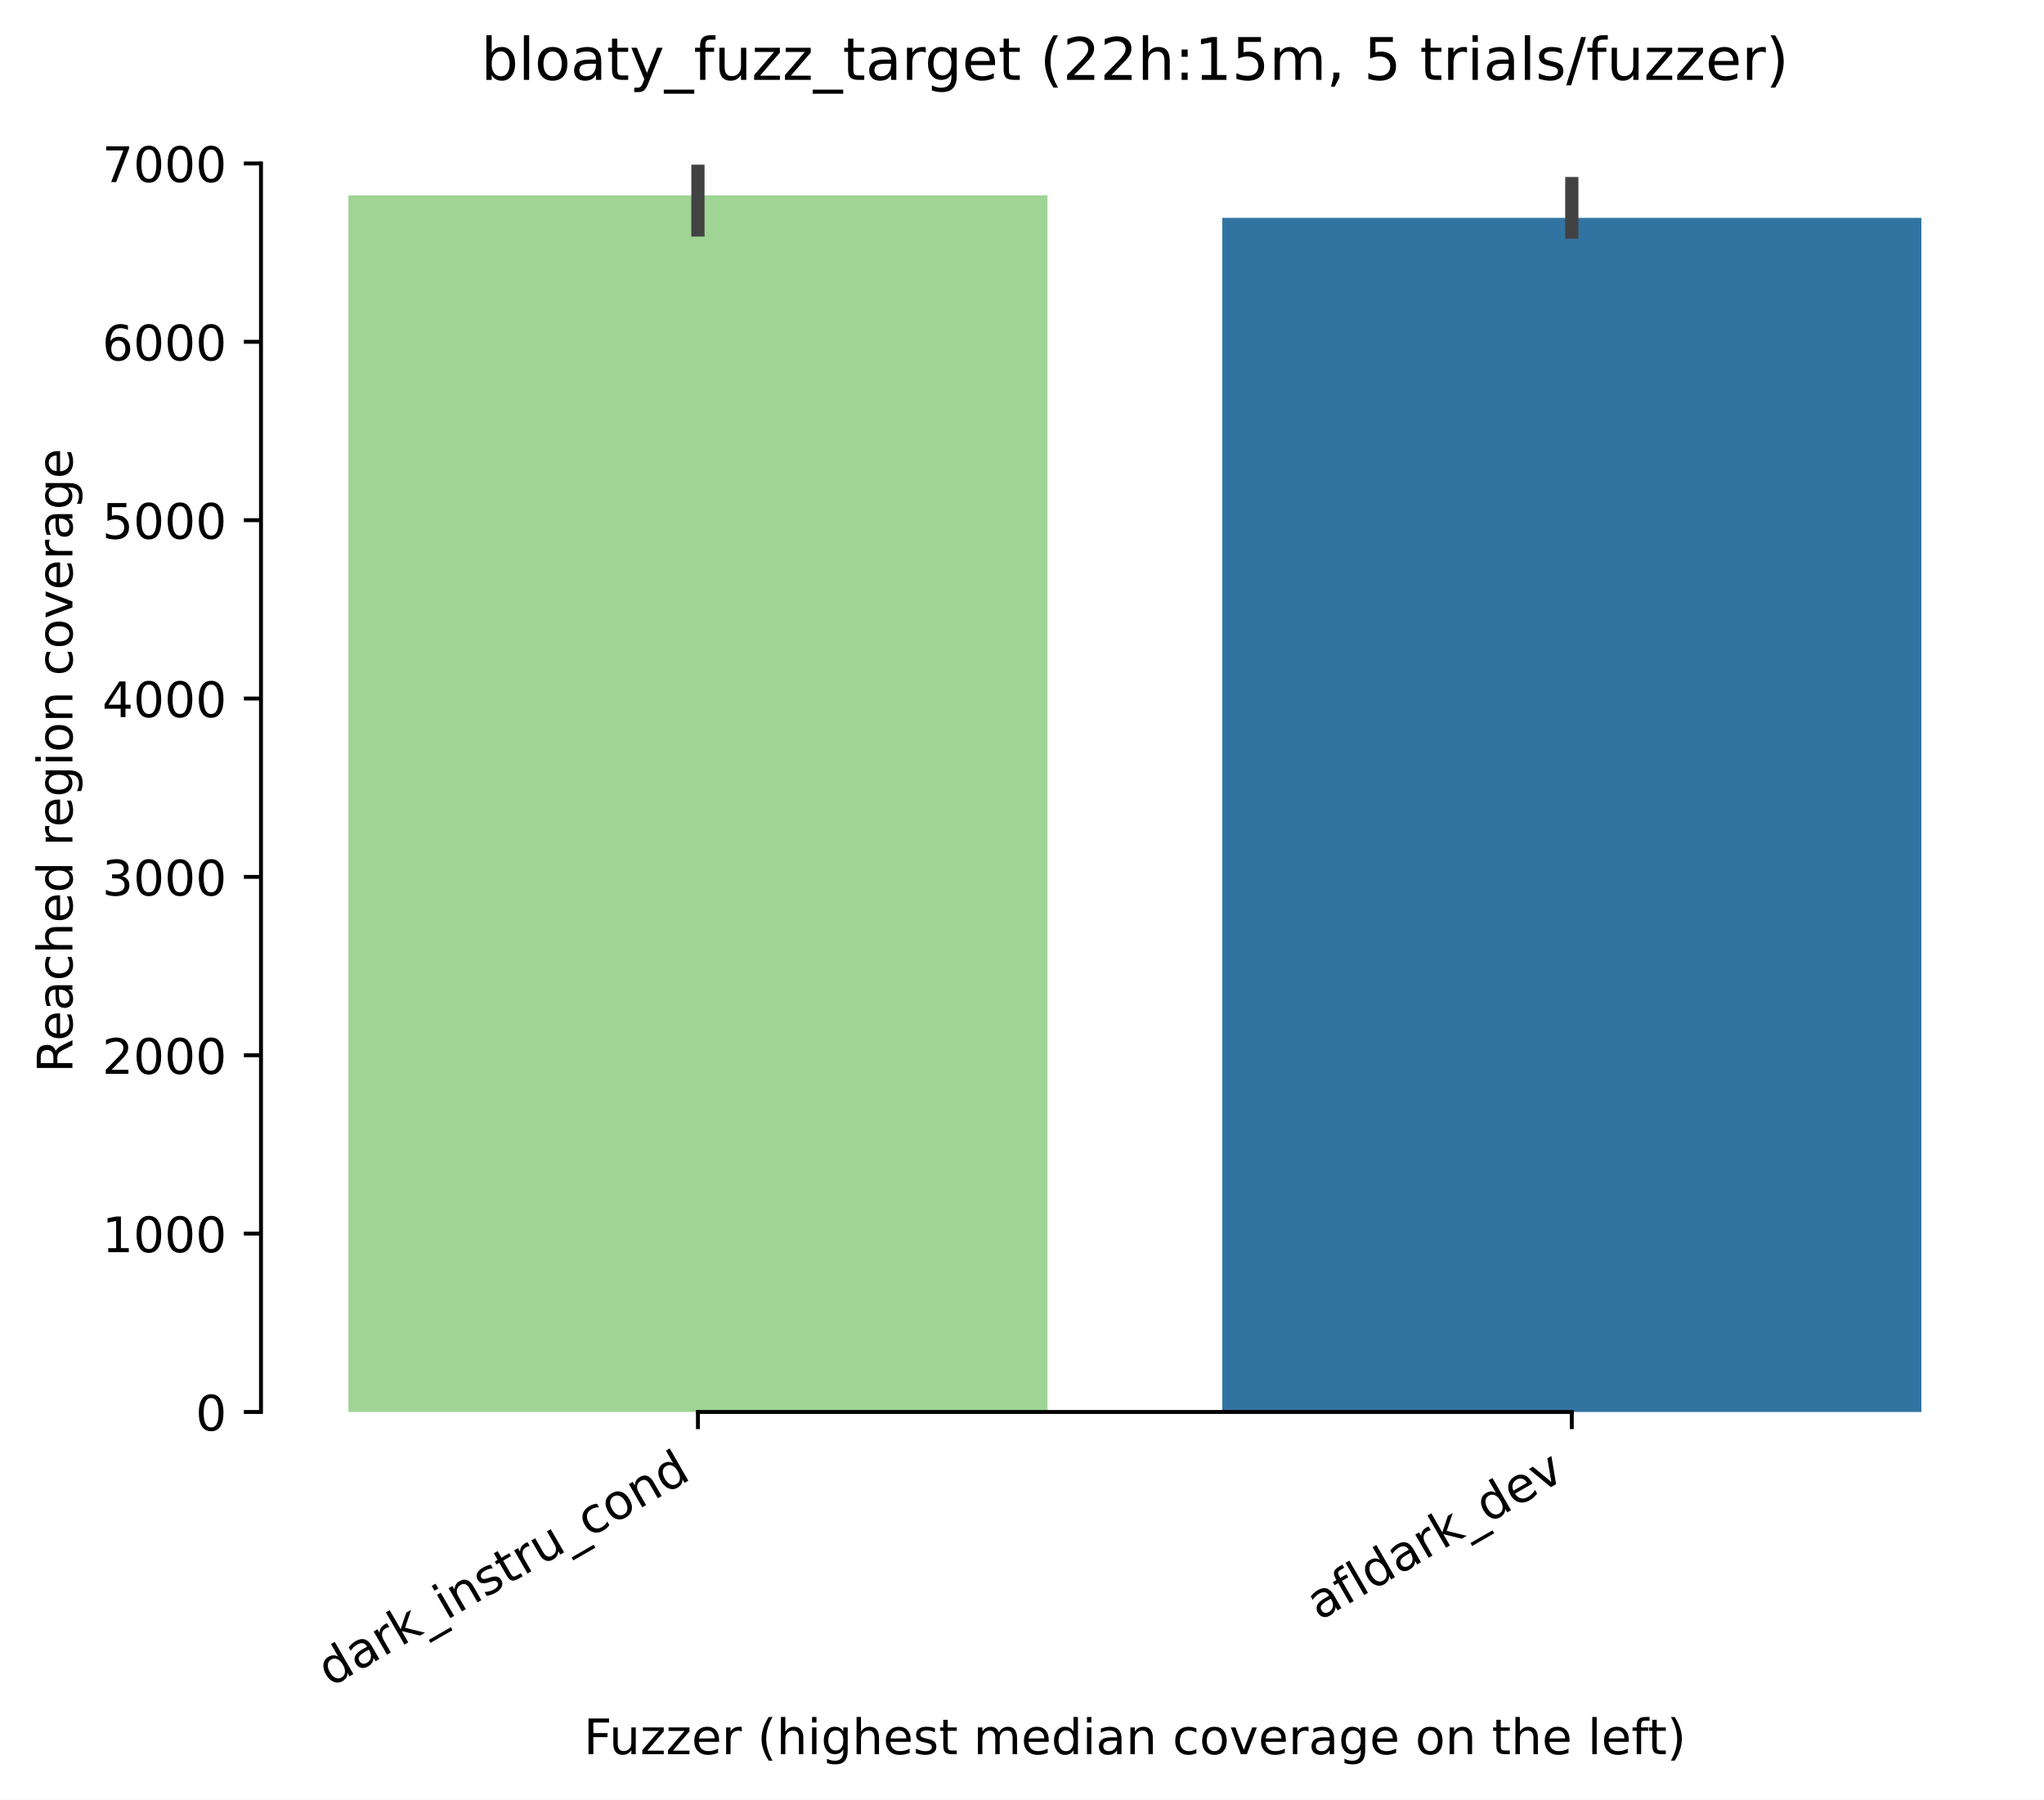
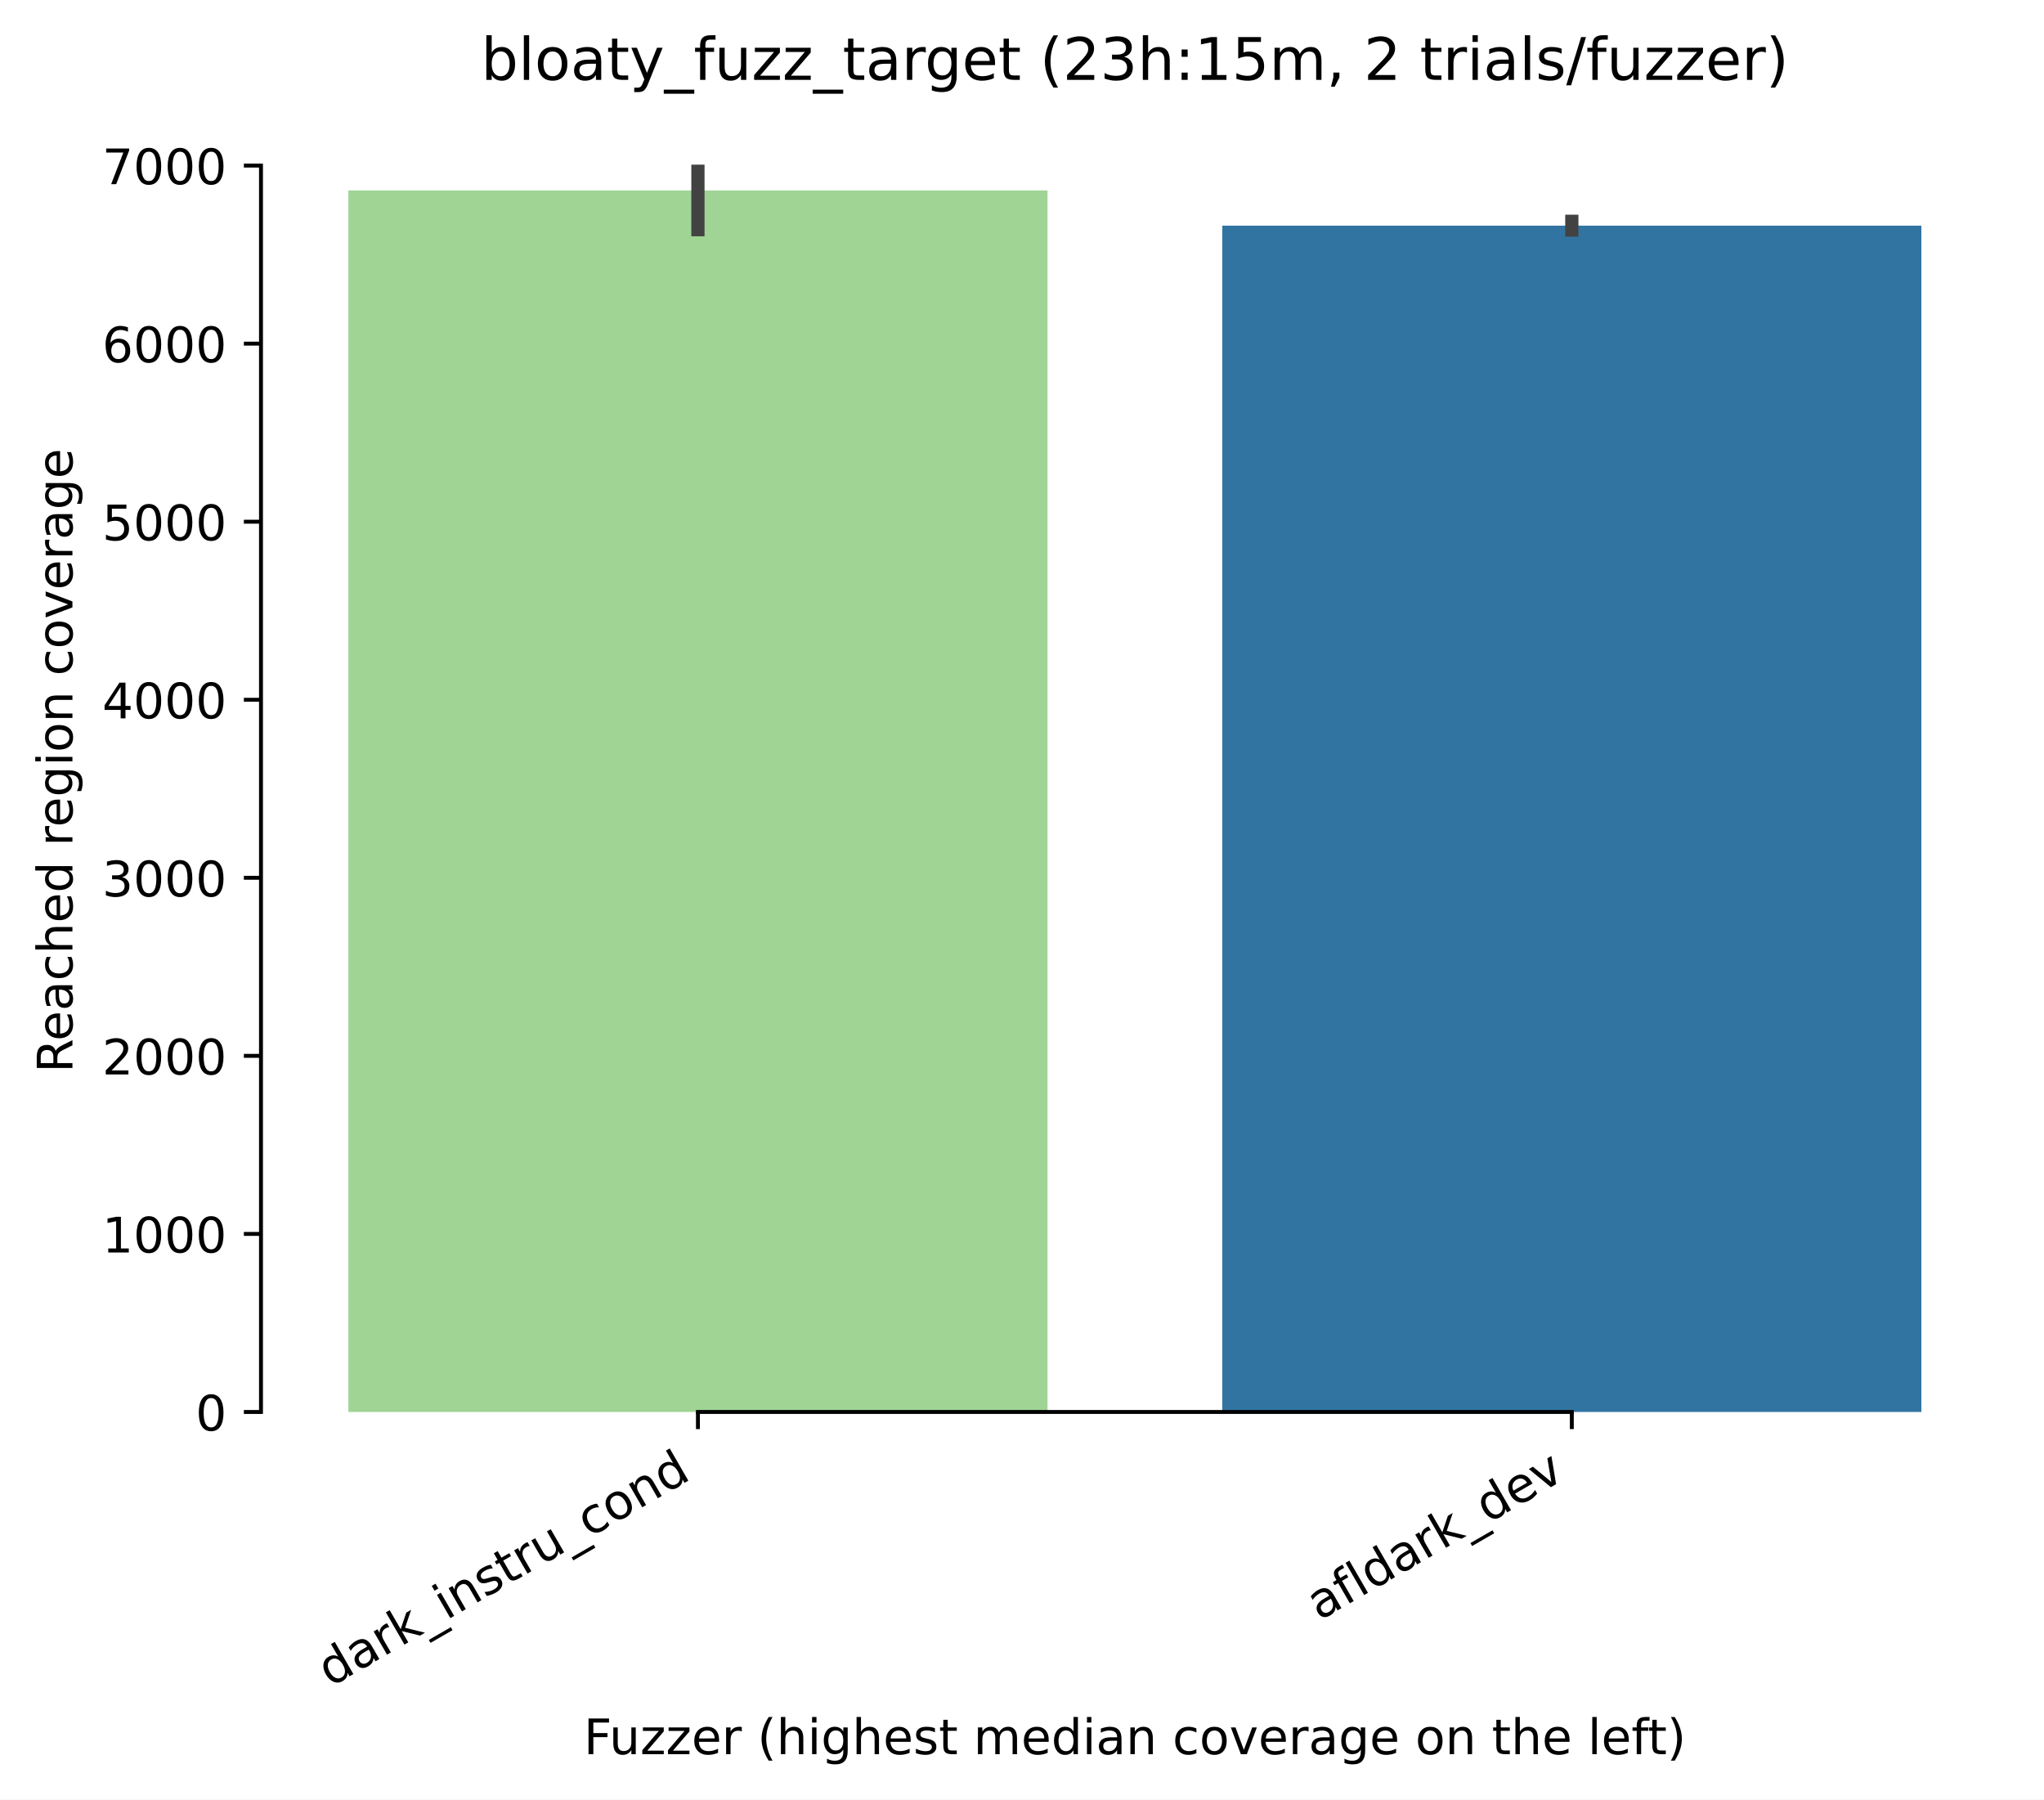
<svg xmlns="http://www.w3.org/2000/svg" xmlns:xlink="http://www.w3.org/1999/xlink" height="367.618pt" version="1.1" viewBox="0 0 417.648 367.618" width="417.648pt">
  <defs>
    <style type="text/css">*{stroke-linecap:butt;stroke-linejoin:round;}</style>
  </defs>
  <g id="figure_1">
    <g id="patch_1">
      <path d="M 0 367.618  L 417.648 367.618  L 417.648 0  L 0 0  z " style="fill:#ffffff;" />
    </g>
    <g id="axes_1">
      <g id="patch_2">
        <path d="M 53.328 288.43  L 410.448 288.43  L 410.448 22.318  L 53.328 22.318  z " style="fill:#ffffff;" />
      </g>
      <g id="patch_3">
-         <path clip-path="url(#p1717c25a4f)" d="M 71.184 288.43  L 214.032 288.43  L 214.032 39.909  L 71.184 39.909  z " style="fill:#9fd495;" />
+         <path clip-path="url(#pddb8ed776d)" d="M 71.184 288.43  L 214.032 288.43  L 214.032 38.9  L 71.184 38.9  z " style="fill:#9fd495;" />
      </g>
      <g id="patch_4">
-         <path clip-path="url(#p1717c25a4f)" d="M 249.744 288.43  L 392.592 288.43  L 392.592 44.5  L 249.744 44.5  z " style="fill:#3274a1;" />
+         <path clip-path="url(#pddb8ed776d)" d="M 249.744 288.43  L 392.592 288.43  L 392.592 46.102  L 249.744 46.102  z " style="fill:#3274a1;" />
      </g>
      <g id="matplotlib.axis_1">
        <g id="xtick_1">
          <g id="line2d_1">
            <defs>
-               <path d="M 0 0  L 0 3.5  " id="meb62d3236a" style="stroke:#000000;stroke-width:0.8;" />
+               <path d="M 0 0  L 0 3.5  " id="mff7bb08f74" style="stroke:#000000;stroke-width:0.8;" />
            </defs>
            <g>
-               <use style="stroke:#000000;stroke-width:0.8;" x="142.608" xlink:href="#meb62d3236a" y="288.43" />
+               <use style="stroke:#000000;stroke-width:0.8;" x="142.608" xlink:href="#mff7bb08f74" y="288.43" />
            </g>
          </g>
          <g id="text_1">
            <g transform="translate(67.4923 344.6981)rotate(-30)scale(0.1 -0.1)">
              <defs>
                <path d="M 45.406 46.391  L 45.406 75.984  L 54.391 75.984  L 54.391 0  L 45.406 0  L 45.406 8.203  Q 42.578 3.328 38.25 0.953  Q 33.938 -1.422 27.875 -1.422  Q 17.969 -1.422 11.734 6.484  Q 5.516 14.406 5.516 27.297  Q 5.516 40.188 11.734 48.094  Q 17.969 56 27.875 56  Q 33.938 56 38.25 53.625  Q 42.578 51.266 45.406 46.391  z M 14.797 27.297  Q 14.797 17.391 18.875 11.75  Q 22.953 6.109 30.078 6.109  Q 37.203 6.109 41.297 11.75  Q 45.406 17.391 45.406 27.297  Q 45.406 37.203 41.297 42.844  Q 37.203 48.484 30.078 48.484  Q 22.953 48.484 18.875 42.844  Q 14.797 37.203 14.797 27.297  z " id="DejaVuSans-100" />
                <path d="M 34.281 27.484  Q 23.391 27.484 19.188 25  Q 14.984 22.516 14.984 16.5  Q 14.984 11.719 18.141 8.906  Q 21.297 6.109 26.703 6.109  Q 34.188 6.109 38.703 11.406  Q 43.219 16.703 43.219 25.484  L 43.219 27.484  z M 52.203 31.203  L 52.203 0  L 43.219 0  L 43.219 8.297  Q 40.141 3.328 35.547 0.953  Q 30.953 -1.422 24.312 -1.422  Q 15.922 -1.422 10.953 3.297  Q 6 8.016 6 15.922  Q 6 25.141 12.172 29.828  Q 18.359 34.516 30.609 34.516  L 43.219 34.516  L 43.219 35.406  Q 43.219 41.609 39.141 45  Q 35.062 48.391 27.688 48.391  Q 23 48.391 18.547 47.266  Q 14.109 46.141 10.016 43.891  L 10.016 52.203  Q 14.938 54.109 19.578 55.047  Q 24.219 56 28.609 56  Q 40.484 56 46.344 49.844  Q 52.203 43.703 52.203 31.203  z " id="DejaVuSans-97" />
                <path d="M 41.109 46.297  Q 39.594 47.172 37.812 47.578  Q 36.031 48 33.891 48  Q 26.266 48 22.188 43.047  Q 18.109 38.094 18.109 28.812  L 18.109 0  L 9.078 0  L 9.078 54.688  L 18.109 54.688  L 18.109 46.188  Q 20.953 51.172 25.484 53.578  Q 30.031 56 36.531 56  Q 37.453 56 38.578 55.875  Q 39.703 55.766 41.062 55.516  z " id="DejaVuSans-114" />
                <path d="M 9.078 75.984  L 18.109 75.984  L 18.109 31.109  L 44.922 54.688  L 56.391 54.688  L 27.391 29.109  L 57.625 0  L 45.906 0  L 18.109 26.703  L 18.109 0  L 9.078 0  z " id="DejaVuSans-107" />
                <path d="M 50.984 -16.609  L 50.984 -23.578  L -0.984 -23.578  L -0.984 -16.609  z " id="DejaVuSans-95" />
                <path d="M 9.422 54.688  L 18.406 54.688  L 18.406 0  L 9.422 0  z M 9.422 75.984  L 18.406 75.984  L 18.406 64.594  L 9.422 64.594  z " id="DejaVuSans-105" />
                <path d="M 54.891 33.016  L 54.891 0  L 45.906 0  L 45.906 32.719  Q 45.906 40.484 42.875 44.328  Q 39.844 48.188 33.797 48.188  Q 26.516 48.188 22.312 43.547  Q 18.109 38.922 18.109 30.906  L 18.109 0  L 9.078 0  L 9.078 54.688  L 18.109 54.688  L 18.109 46.188  Q 21.344 51.125 25.703 53.562  Q 30.078 56 35.797 56  Q 45.219 56 50.047 50.172  Q 54.891 44.344 54.891 33.016  z " id="DejaVuSans-110" />
                <path d="M 44.281 53.078  L 44.281 44.578  Q 40.484 46.531 36.375 47.5  Q 32.281 48.484 27.875 48.484  Q 21.188 48.484 17.844 46.438  Q 14.5 44.391 14.5 40.281  Q 14.5 37.156 16.891 35.375  Q 19.281 33.594 26.516 31.984  L 29.594 31.297  Q 39.156 29.25 43.188 25.516  Q 47.219 21.781 47.219 15.094  Q 47.219 7.469 41.188 3.016  Q 35.156 -1.422 24.609 -1.422  Q 20.219 -1.422 15.453 -0.562  Q 10.688 0.297 5.422 2  L 5.422 11.281  Q 10.406 8.688 15.234 7.391  Q 20.062 6.109 24.812 6.109  Q 31.156 6.109 34.562 8.281  Q 37.984 10.453 37.984 14.406  Q 37.984 18.062 35.516 20.016  Q 33.062 21.969 24.703 23.781  L 21.578 24.516  Q 13.234 26.266 9.516 29.906  Q 5.812 33.547 5.812 39.891  Q 5.812 47.609 11.281 51.797  Q 16.75 56 26.812 56  Q 31.781 56 36.172 55.266  Q 40.578 54.547 44.281 53.078  z " id="DejaVuSans-115" />
                <path d="M 18.312 70.219  L 18.312 54.688  L 36.812 54.688  L 36.812 47.703  L 18.312 47.703  L 18.312 18.016  Q 18.312 11.328 20.141 9.422  Q 21.969 7.516 27.594 7.516  L 36.812 7.516  L 36.812 0  L 27.594 0  Q 17.188 0 13.234 3.875  Q 9.281 7.766 9.281 18.016  L 9.281 47.703  L 2.688 47.703  L 2.688 54.688  L 9.281 54.688  L 9.281 70.219  z " id="DejaVuSans-116" />
                <path d="M 8.5 21.578  L 8.5 54.688  L 17.484 54.688  L 17.484 21.922  Q 17.484 14.156 20.5 10.266  Q 23.531 6.391 29.594 6.391  Q 36.859 6.391 41.078 11.031  Q 45.312 15.672 45.312 23.688  L 45.312 54.688  L 54.297 54.688  L 54.297 0  L 45.312 0  L 45.312 8.406  Q 42.047 3.422 37.719 1  Q 33.406 -1.422 27.688 -1.422  Q 18.266 -1.422 13.375 4.438  Q 8.5 10.297 8.5 21.578  z M 31.109 56  z " id="DejaVuSans-117" />
                <path d="M 48.781 52.594  L 48.781 44.188  Q 44.969 46.297 41.141 47.344  Q 37.312 48.391 33.406 48.391  Q 24.656 48.391 19.812 42.844  Q 14.984 37.312 14.984 27.297  Q 14.984 17.281 19.812 11.734  Q 24.656 6.203 33.406 6.203  Q 37.312 6.203 41.141 7.25  Q 44.969 8.297 48.781 10.406  L 48.781 2.094  Q 45.016 0.344 40.984 -0.531  Q 36.969 -1.422 32.422 -1.422  Q 20.062 -1.422 12.781 6.344  Q 5.516 14.109 5.516 27.297  Q 5.516 40.672 12.859 48.328  Q 20.219 56 33.016 56  Q 37.156 56 41.109 55.141  Q 45.062 54.297 48.781 52.594  z " id="DejaVuSans-99" />
                <path d="M 30.609 48.391  Q 23.391 48.391 19.188 42.75  Q 14.984 37.109 14.984 27.297  Q 14.984 17.484 19.156 11.844  Q 23.344 6.203 30.609 6.203  Q 37.797 6.203 41.984 11.859  Q 46.188 17.531 46.188 27.297  Q 46.188 37.016 41.984 42.703  Q 37.797 48.391 30.609 48.391  z M 30.609 56  Q 42.328 56 49.016 48.375  Q 55.719 40.766 55.719 27.297  Q 55.719 13.875 49.016 6.219  Q 42.328 -1.422 30.609 -1.422  Q 18.844 -1.422 12.172 6.219  Q 5.516 13.875 5.516 27.297  Q 5.516 40.766 12.172 48.375  Q 18.844 56 30.609 56  z " id="DejaVuSans-111" />
              </defs>
              <use xlink:href="#DejaVuSans-100" />
              <use x="63.477" xlink:href="#DejaVuSans-97" />
              <use x="124.756" xlink:href="#DejaVuSans-114" />
              <use x="165.869" xlink:href="#DejaVuSans-107" />
              <use x="223.779" xlink:href="#DejaVuSans-95" />
              <use x="273.779" xlink:href="#DejaVuSans-105" />
              <use x="301.562" xlink:href="#DejaVuSans-110" />
              <use x="364.941" xlink:href="#DejaVuSans-115" />
              <use x="417.041" xlink:href="#DejaVuSans-116" />
              <use x="456.25" xlink:href="#DejaVuSans-114" />
              <use x="497.363" xlink:href="#DejaVuSans-117" />
              <use x="560.742" xlink:href="#DejaVuSans-95" />
              <use x="610.742" xlink:href="#DejaVuSans-99" />
              <use x="665.723" xlink:href="#DejaVuSans-111" />
              <use x="726.904" xlink:href="#DejaVuSans-110" />
              <use x="790.283" xlink:href="#DejaVuSans-100" />
            </g>
          </g>
        </g>
        <g id="xtick_2">
          <g id="line2d_2">
            <g>
-               <use style="stroke:#000000;stroke-width:0.8;" x="321.168" xlink:href="#meb62d3236a" y="288.43" />
+               <use style="stroke:#000000;stroke-width:0.8;" x="321.168" xlink:href="#mff7bb08f74" y="288.43" />
            </g>
          </g>
          <g id="text_2">
            <g transform="translate(269.5649 331.1231)rotate(-30)scale(0.1 -0.1)">
              <defs>
                <path d="M 37.109 75.984  L 37.109 68.5  L 28.516 68.5  Q 23.688 68.5 21.797 66.547  Q 19.922 64.594 19.922 59.516  L 19.922 54.688  L 34.719 54.688  L 34.719 47.703  L 19.922 47.703  L 19.922 0  L 10.891 0  L 10.891 47.703  L 2.297 47.703  L 2.297 54.688  L 10.891 54.688  L 10.891 58.5  Q 10.891 67.625 15.141 71.797  Q 19.391 75.984 28.609 75.984  z " id="DejaVuSans-102" />
                <path d="M 9.422 75.984  L 18.406 75.984  L 18.406 0  L 9.422 0  z " id="DejaVuSans-108" />
                <path d="M 56.203 29.594  L 56.203 25.203  L 14.891 25.203  Q 15.484 15.922 20.484 11.062  Q 25.484 6.203 34.422 6.203  Q 39.594 6.203 44.453 7.469  Q 49.312 8.734 54.109 11.281  L 54.109 2.781  Q 49.266 0.734 44.188 -0.344  Q 39.109 -1.422 33.891 -1.422  Q 20.797 -1.422 13.156 6.188  Q 5.516 13.812 5.516 26.812  Q 5.516 40.234 12.766 48.109  Q 20.016 56 32.328 56  Q 43.359 56 49.781 48.891  Q 56.203 41.797 56.203 29.594  z M 47.219 32.234  Q 47.125 39.594 43.094 43.984  Q 39.062 48.391 32.422 48.391  Q 24.906 48.391 20.391 44.141  Q 15.875 39.891 15.188 32.172  z " id="DejaVuSans-101" />
                <path d="M 2.984 54.688  L 12.5 54.688  L 29.594 8.797  L 46.688 54.688  L 56.203 54.688  L 35.688 0  L 23.484 0  z " id="DejaVuSans-118" />
              </defs>
              <use xlink:href="#DejaVuSans-97" />
              <use x="61.279" xlink:href="#DejaVuSans-102" />
              <use x="96.484" xlink:href="#DejaVuSans-108" />
              <use x="124.268" xlink:href="#DejaVuSans-100" />
              <use x="187.744" xlink:href="#DejaVuSans-97" />
              <use x="249.023" xlink:href="#DejaVuSans-114" />
              <use x="290.137" xlink:href="#DejaVuSans-107" />
              <use x="348.047" xlink:href="#DejaVuSans-95" />
              <use x="398.047" xlink:href="#DejaVuSans-100" />
              <use x="461.523" xlink:href="#DejaVuSans-101" />
              <use x="523.047" xlink:href="#DejaVuSans-118" />
            </g>
          </g>
        </g>
        <g id="text_3">
          <g transform="translate(119.2702 358.3384)scale(0.1 -0.1)">
            <defs>
              <path d="M 9.812 72.906  L 51.703 72.906  L 51.703 64.594  L 19.672 64.594  L 19.672 43.109  L 48.578 43.109  L 48.578 34.812  L 19.672 34.812  L 19.672 0  L 9.812 0  z " id="DejaVuSans-70" />
              <path d="M 5.516 54.688  L 48.188 54.688  L 48.188 46.484  L 14.406 7.172  L 48.188 7.172  L 48.188 0  L 4.297 0  L 4.297 8.203  L 38.094 47.516  L 5.516 47.516  z " id="DejaVuSans-122" />
              <path id="DejaVuSans-32" />
              <path d="M 31 75.875  Q 24.469 64.656 21.281 53.656  Q 18.109 42.672 18.109 31.391  Q 18.109 20.125 21.312 9.062  Q 24.516 -2 31 -13.188  L 23.188 -13.188  Q 15.875 -1.703 12.234 9.375  Q 8.594 20.453 8.594 31.391  Q 8.594 42.281 12.203 53.312  Q 15.828 64.359 23.188 75.875  z " id="DejaVuSans-40" />
              <path d="M 54.891 33.016  L 54.891 0  L 45.906 0  L 45.906 32.719  Q 45.906 40.484 42.875 44.328  Q 39.844 48.188 33.797 48.188  Q 26.516 48.188 22.312 43.547  Q 18.109 38.922 18.109 30.906  L 18.109 0  L 9.078 0  L 9.078 75.984  L 18.109 75.984  L 18.109 46.188  Q 21.344 51.125 25.703 53.562  Q 30.078 56 35.797 56  Q 45.219 56 50.047 50.172  Q 54.891 44.344 54.891 33.016  z " id="DejaVuSans-104" />
              <path d="M 45.406 27.984  Q 45.406 37.75 41.375 43.109  Q 37.359 48.484 30.078 48.484  Q 22.859 48.484 18.828 43.109  Q 14.797 37.75 14.797 27.984  Q 14.797 18.266 18.828 12.891  Q 22.859 7.516 30.078 7.516  Q 37.359 7.516 41.375 12.891  Q 45.406 18.266 45.406 27.984  z M 54.391 6.781  Q 54.391 -7.172 48.188 -13.984  Q 42 -20.797 29.203 -20.797  Q 24.469 -20.797 20.266 -20.094  Q 16.062 -19.391 12.109 -17.922  L 12.109 -9.188  Q 16.062 -11.328 19.922 -12.344  Q 23.781 -13.375 27.781 -13.375  Q 36.625 -13.375 41.016 -8.766  Q 45.406 -4.156 45.406 5.172  L 45.406 9.625  Q 42.625 4.781 38.281 2.391  Q 33.938 0 27.875 0  Q 17.828 0 11.672 7.656  Q 5.516 15.328 5.516 27.984  Q 5.516 40.672 11.672 48.328  Q 17.828 56 27.875 56  Q 33.938 56 38.281 53.609  Q 42.625 51.219 45.406 46.391  L 45.406 54.688  L 54.391 54.688  z " id="DejaVuSans-103" />
              <path d="M 52 44.188  Q 55.375 50.25 60.062 53.125  Q 64.75 56 71.094 56  Q 79.641 56 84.281 50.016  Q 88.922 44.047 88.922 33.016  L 88.922 0  L 79.891 0  L 79.891 32.719  Q 79.891 40.578 77.094 44.375  Q 74.312 48.188 68.609 48.188  Q 61.625 48.188 57.562 43.547  Q 53.516 38.922 53.516 30.906  L 53.516 0  L 44.484 0  L 44.484 32.719  Q 44.484 40.625 41.703 44.406  Q 38.922 48.188 33.109 48.188  Q 26.219 48.188 22.156 43.531  Q 18.109 38.875 18.109 30.906  L 18.109 0  L 9.078 0  L 9.078 54.688  L 18.109 54.688  L 18.109 46.188  Q 21.188 51.219 25.484 53.609  Q 29.781 56 35.688 56  Q 41.656 56 45.828 52.969  Q 50 49.953 52 44.188  z " id="DejaVuSans-109" />
              <path d="M 8.016 75.875  L 15.828 75.875  Q 23.141 64.359 26.781 53.312  Q 30.422 42.281 30.422 31.391  Q 30.422 20.453 26.781 9.375  Q 23.141 -1.703 15.828 -13.188  L 8.016 -13.188  Q 14.5 -2 17.703 9.062  Q 20.906 20.125 20.906 31.391  Q 20.906 42.672 17.703 53.656  Q 14.5 64.656 8.016 75.875  z " id="DejaVuSans-41" />
            </defs>
            <use xlink:href="#DejaVuSans-70" />
            <use x="52.02" xlink:href="#DejaVuSans-117" />
            <use x="115.398" xlink:href="#DejaVuSans-122" />
            <use x="167.889" xlink:href="#DejaVuSans-122" />
            <use x="220.379" xlink:href="#DejaVuSans-101" />
            <use x="281.902" xlink:href="#DejaVuSans-114" />
            <use x="323.016" xlink:href="#DejaVuSans-32" />
            <use x="354.803" xlink:href="#DejaVuSans-40" />
            <use x="393.816" xlink:href="#DejaVuSans-104" />
            <use x="457.195" xlink:href="#DejaVuSans-105" />
            <use x="484.979" xlink:href="#DejaVuSans-103" />
            <use x="548.455" xlink:href="#DejaVuSans-104" />
            <use x="611.834" xlink:href="#DejaVuSans-101" />
            <use x="673.357" xlink:href="#DejaVuSans-115" />
            <use x="725.457" xlink:href="#DejaVuSans-116" />
            <use x="764.666" xlink:href="#DejaVuSans-32" />
            <use x="796.453" xlink:href="#DejaVuSans-109" />
            <use x="893.865" xlink:href="#DejaVuSans-101" />
            <use x="955.389" xlink:href="#DejaVuSans-100" />
            <use x="1018.865" xlink:href="#DejaVuSans-105" />
            <use x="1046.648" xlink:href="#DejaVuSans-97" />
            <use x="1107.928" xlink:href="#DejaVuSans-110" />
            <use x="1171.307" xlink:href="#DejaVuSans-32" />
            <use x="1203.094" xlink:href="#DejaVuSans-99" />
            <use x="1258.074" xlink:href="#DejaVuSans-111" />
            <use x="1319.256" xlink:href="#DejaVuSans-118" />
            <use x="1378.436" xlink:href="#DejaVuSans-101" />
            <use x="1439.959" xlink:href="#DejaVuSans-114" />
            <use x="1481.072" xlink:href="#DejaVuSans-97" />
            <use x="1542.352" xlink:href="#DejaVuSans-103" />
            <use x="1605.828" xlink:href="#DejaVuSans-101" />
            <use x="1667.352" xlink:href="#DejaVuSans-32" />
            <use x="1699.139" xlink:href="#DejaVuSans-111" />
            <use x="1760.32" xlink:href="#DejaVuSans-110" />
            <use x="1823.699" xlink:href="#DejaVuSans-32" />
            <use x="1855.486" xlink:href="#DejaVuSans-116" />
            <use x="1894.695" xlink:href="#DejaVuSans-104" />
            <use x="1958.074" xlink:href="#DejaVuSans-101" />
            <use x="2019.598" xlink:href="#DejaVuSans-32" />
            <use x="2051.385" xlink:href="#DejaVuSans-108" />
            <use x="2079.168" xlink:href="#DejaVuSans-101" />
            <use x="2140.691" xlink:href="#DejaVuSans-102" />
            <use x="2174.146" xlink:href="#DejaVuSans-116" />
            <use x="2213.355" xlink:href="#DejaVuSans-41" />
          </g>
        </g>
      </g>
      <g id="matplotlib.axis_2">
        <g id="ytick_1">
          <g id="line2d_3">
            <defs>
-               <path d="M 0 0  L -3.5 0  " id="m865765bfa9" style="stroke:#000000;stroke-width:0.8;" />
+               <path d="M 0 0  L -3.5 0  " id="md5f8215c34" style="stroke:#000000;stroke-width:0.8;" />
            </defs>
            <g>
-               <use style="stroke:#000000;stroke-width:0.8;" x="53.328" xlink:href="#m865765bfa9" y="288.43" />
+               <use style="stroke:#000000;stroke-width:0.8;" x="53.328" xlink:href="#md5f8215c34" y="288.43" />
            </g>
          </g>
          <g id="text_4">
            <g transform="translate(39.96563 292.2293)scale(0.1 -0.1)">
              <defs>
                <path d="M 31.781 66.406  Q 24.172 66.406 20.328 58.906  Q 16.5 51.422 16.5 36.375  Q 16.5 21.391 20.328 13.891  Q 24.172 6.391 31.781 6.391  Q 39.453 6.391 43.281 13.891  Q 47.125 21.391 47.125 36.375  Q 47.125 51.422 43.281 58.906  Q 39.453 66.406 31.781 66.406  z M 31.781 74.219  Q 44.047 74.219 50.516 64.516  Q 56.984 54.828 56.984 36.375  Q 56.984 17.969 50.516 8.266  Q 44.047 -1.422 31.781 -1.422  Q 19.531 -1.422 13.062 8.266  Q 6.594 17.969 6.594 36.375  Q 6.594 54.828 13.062 64.516  Q 19.531 74.219 31.781 74.219  z " id="DejaVuSans-48" />
              </defs>
              <use xlink:href="#DejaVuSans-48" />
            </g>
          </g>
        </g>
        <g id="ytick_2">
          <g id="line2d_4">
            <g>
-               <use style="stroke:#000000;stroke-width:0.8;" x="53.328" xlink:href="#m865765bfa9" y="251.995" />
+               <use style="stroke:#000000;stroke-width:0.8;" x="53.328" xlink:href="#md5f8215c34" y="252.058" />
            </g>
          </g>
          <g id="text_5">
-             <g transform="translate(20.87813 255.7946)scale(0.1 -0.1)">
+             <g transform="translate(20.87813 255.8574)scale(0.1 -0.1)">
              <defs>
                <path d="M 12.406 8.297  L 28.516 8.297  L 28.516 63.922  L 10.984 60.406  L 10.984 69.391  L 28.422 72.906  L 38.281 72.906  L 38.281 8.297  L 54.391 8.297  L 54.391 0  L 12.406 0  z " id="DejaVuSans-49" />
              </defs>
              <use xlink:href="#DejaVuSans-49" />
              <use x="63.623" xlink:href="#DejaVuSans-48" />
              <use x="127.246" xlink:href="#DejaVuSans-48" />
              <use x="190.869" xlink:href="#DejaVuSans-48" />
            </g>
          </g>
        </g>
        <g id="ytick_3">
          <g id="line2d_5">
            <g>
-               <use style="stroke:#000000;stroke-width:0.8;" x="53.328" xlink:href="#m865765bfa9" y="215.561" />
+               <use style="stroke:#000000;stroke-width:0.8;" x="53.328" xlink:href="#md5f8215c34" y="215.686" />
            </g>
          </g>
          <g id="text_6">
-             <g transform="translate(20.87813 219.3599)scale(0.1 -0.1)">
+             <g transform="translate(20.87813 219.4854)scale(0.1 -0.1)">
              <defs>
                <path d="M 19.188 8.297  L 53.609 8.297  L 53.609 0  L 7.328 0  L 7.328 8.297  Q 12.938 14.109 22.625 23.891  Q 32.328 33.688 34.812 36.531  Q 39.547 41.844 41.422 45.531  Q 43.312 49.219 43.312 52.781  Q 43.312 58.594 39.234 62.25  Q 35.156 65.922 28.609 65.922  Q 23.969 65.922 18.812 64.312  Q 13.672 62.703 7.812 59.422  L 7.812 69.391  Q 13.766 71.781 18.938 73  Q 24.125 74.219 28.422 74.219  Q 39.75 74.219 46.484 68.547  Q 53.219 62.891 53.219 53.422  Q 53.219 48.922 51.531 44.891  Q 49.859 40.875 45.406 35.406  Q 44.188 33.984 37.641 27.219  Q 31.109 20.453 19.188 8.297  z " id="DejaVuSans-50" />
              </defs>
              <use xlink:href="#DejaVuSans-50" />
              <use x="63.623" xlink:href="#DejaVuSans-48" />
              <use x="127.246" xlink:href="#DejaVuSans-48" />
              <use x="190.869" xlink:href="#DejaVuSans-48" />
            </g>
          </g>
        </g>
        <g id="ytick_4">
          <g id="line2d_6">
            <g>
-               <use style="stroke:#000000;stroke-width:0.8;" x="53.328" xlink:href="#m865765bfa9" y="179.126" />
+               <use style="stroke:#000000;stroke-width:0.8;" x="53.328" xlink:href="#md5f8215c34" y="179.314" />
            </g>
          </g>
          <g id="text_7">
-             <g transform="translate(20.87813 182.9251)scale(0.1 -0.1)">
+             <g transform="translate(20.87813 183.1134)scale(0.1 -0.1)">
              <defs>
                <path d="M 40.578 39.312  Q 47.656 37.797 51.625 33  Q 55.609 28.219 55.609 21.188  Q 55.609 10.406 48.188 4.484  Q 40.766 -1.422 27.094 -1.422  Q 22.516 -1.422 17.656 -0.516  Q 12.797 0.391 7.625 2.203  L 7.625 11.719  Q 11.719 9.328 16.594 8.109  Q 21.484 6.891 26.812 6.891  Q 36.078 6.891 40.938 10.547  Q 45.797 14.203 45.797 21.188  Q 45.797 27.641 41.281 31.266  Q 36.766 34.906 28.719 34.906  L 20.219 34.906  L 20.219 43.016  L 29.109 43.016  Q 36.375 43.016 40.234 45.922  Q 44.094 48.828 44.094 54.297  Q 44.094 59.906 40.109 62.906  Q 36.141 65.922 28.719 65.922  Q 24.656 65.922 20.016 65.031  Q 15.375 64.156 9.812 62.312  L 9.812 71.094  Q 15.438 72.656 20.344 73.438  Q 25.25 74.219 29.594 74.219  Q 40.828 74.219 47.359 69.109  Q 53.906 64.016 53.906 55.328  Q 53.906 49.266 50.438 45.094  Q 46.969 40.922 40.578 39.312  z " id="DejaVuSans-51" />
              </defs>
              <use xlink:href="#DejaVuSans-51" />
              <use x="63.623" xlink:href="#DejaVuSans-48" />
              <use x="127.246" xlink:href="#DejaVuSans-48" />
              <use x="190.869" xlink:href="#DejaVuSans-48" />
            </g>
          </g>
        </g>
        <g id="ytick_5">
          <g id="line2d_7">
            <g>
-               <use style="stroke:#000000;stroke-width:0.8;" x="53.328" xlink:href="#m865765bfa9" y="142.691" />
+               <use style="stroke:#000000;stroke-width:0.8;" x="53.328" xlink:href="#md5f8215c34" y="142.942" />
            </g>
          </g>
          <g id="text_8">
-             <g transform="translate(20.87813 146.4904)scale(0.1 -0.1)">
+             <g transform="translate(20.87813 146.7414)scale(0.1 -0.1)">
              <defs>
                <path d="M 37.797 64.312  L 12.891 25.391  L 37.797 25.391  z M 35.203 72.906  L 47.609 72.906  L 47.609 25.391  L 58.016 25.391  L 58.016 17.188  L 47.609 17.188  L 47.609 0  L 37.797 0  L 37.797 17.188  L 4.891 17.188  L 4.891 26.703  z " id="DejaVuSans-52" />
              </defs>
              <use xlink:href="#DejaVuSans-52" />
              <use x="63.623" xlink:href="#DejaVuSans-48" />
              <use x="127.246" xlink:href="#DejaVuSans-48" />
              <use x="190.869" xlink:href="#DejaVuSans-48" />
            </g>
          </g>
        </g>
        <g id="ytick_6">
          <g id="line2d_8">
            <g>
-               <use style="stroke:#000000;stroke-width:0.8;" x="53.328" xlink:href="#m865765bfa9" y="106.256" />
+               <use style="stroke:#000000;stroke-width:0.8;" x="53.328" xlink:href="#md5f8215c34" y="106.57" />
            </g>
          </g>
          <g id="text_9">
-             <g transform="translate(20.87813 110.0557)scale(0.1 -0.1)">
+             <g transform="translate(20.87813 110.3694)scale(0.1 -0.1)">
              <defs>
                <path d="M 10.797 72.906  L 49.516 72.906  L 49.516 64.594  L 19.828 64.594  L 19.828 46.734  Q 21.969 47.469 24.109 47.828  Q 26.266 48.188 28.422 48.188  Q 40.625 48.188 47.75 41.5  Q 54.891 34.812 54.891 23.391  Q 54.891 11.625 47.562 5.094  Q 40.234 -1.422 26.906 -1.422  Q 22.312 -1.422 17.547 -0.641  Q 12.797 0.141 7.719 1.703  L 7.719 11.625  Q 12.109 9.234 16.797 8.062  Q 21.484 6.891 26.703 6.891  Q 35.156 6.891 40.078 11.328  Q 45.016 15.766 45.016 23.391  Q 45.016 31 40.078 35.438  Q 35.156 39.891 26.703 39.891  Q 22.75 39.891 18.812 39.016  Q 14.891 38.141 10.797 36.281  z " id="DejaVuSans-53" />
              </defs>
              <use xlink:href="#DejaVuSans-53" />
              <use x="63.623" xlink:href="#DejaVuSans-48" />
              <use x="127.246" xlink:href="#DejaVuSans-48" />
              <use x="190.869" xlink:href="#DejaVuSans-48" />
            </g>
          </g>
        </g>
        <g id="ytick_7">
          <g id="line2d_9">
            <g>
-               <use style="stroke:#000000;stroke-width:0.8;" x="53.328" xlink:href="#m865765bfa9" y="69.822" />
+               <use style="stroke:#000000;stroke-width:0.8;" x="53.328" xlink:href="#md5f8215c34" y="70.198" />
            </g>
          </g>
          <g id="text_10">
-             <g transform="translate(20.87813 73.62095)scale(0.1 -0.1)">
+             <g transform="translate(20.87813 73.99743)scale(0.1 -0.1)">
              <defs>
                <path d="M 33.016 40.375  Q 26.375 40.375 22.484 35.828  Q 18.609 31.297 18.609 23.391  Q 18.609 15.531 22.484 10.953  Q 26.375 6.391 33.016 6.391  Q 39.656 6.391 43.531 10.953  Q 47.406 15.531 47.406 23.391  Q 47.406 31.297 43.531 35.828  Q 39.656 40.375 33.016 40.375  z M 52.594 71.297  L 52.594 62.312  Q 48.875 64.062 45.094 64.984  Q 41.312 65.922 37.594 65.922  Q 27.828 65.922 22.672 59.328  Q 17.531 52.734 16.797 39.406  Q 19.672 43.656 24.016 45.922  Q 28.375 48.188 33.594 48.188  Q 44.578 48.188 50.953 41.516  Q 57.328 34.859 57.328 23.391  Q 57.328 12.156 50.688 5.359  Q 44.047 -1.422 33.016 -1.422  Q 20.359 -1.422 13.672 8.266  Q 6.984 17.969 6.984 36.375  Q 6.984 53.656 15.188 63.938  Q 23.391 74.219 37.203 74.219  Q 40.922 74.219 44.703 73.484  Q 48.484 72.75 52.594 71.297  z " id="DejaVuSans-54" />
              </defs>
              <use xlink:href="#DejaVuSans-54" />
              <use x="63.623" xlink:href="#DejaVuSans-48" />
              <use x="127.246" xlink:href="#DejaVuSans-48" />
              <use x="190.869" xlink:href="#DejaVuSans-48" />
            </g>
          </g>
        </g>
        <g id="ytick_8">
          <g id="line2d_10">
            <g>
-               <use style="stroke:#000000;stroke-width:0.8;" x="53.328" xlink:href="#m865765bfa9" y="33.387" />
+               <use style="stroke:#000000;stroke-width:0.8;" x="53.328" xlink:href="#md5f8215c34" y="33.826" />
            </g>
          </g>
          <g id="text_11">
-             <g transform="translate(20.87813 37.18622)scale(0.1 -0.1)">
+             <g transform="translate(20.87813 37.62544)scale(0.1 -0.1)">
              <defs>
                <path d="M 8.203 72.906  L 55.078 72.906  L 55.078 68.703  L 28.609 0  L 18.312 0  L 43.219 64.594  L 8.203 64.594  z " id="DejaVuSans-55" />
              </defs>
              <use xlink:href="#DejaVuSans-55" />
              <use x="63.623" xlink:href="#DejaVuSans-48" />
              <use x="127.246" xlink:href="#DejaVuSans-48" />
              <use x="190.869" xlink:href="#DejaVuSans-48" />
            </g>
          </g>
        </g>
        <g id="text_12">
          <g transform="translate(14.79844 219.1366)rotate(-90)scale(0.1 -0.1)">
            <defs>
              <path d="M 44.391 34.188  Q 47.562 33.109 50.562 29.594  Q 53.562 26.078 56.594 19.922  L 66.609 0  L 56 0  L 46.688 18.703  Q 43.062 26.031 39.672 28.422  Q 36.281 30.812 30.422 30.812  L 19.672 30.812  L 19.672 0  L 9.812 0  L 9.812 72.906  L 32.078 72.906  Q 44.578 72.906 50.734 67.672  Q 56.891 62.453 56.891 51.906  Q 56.891 45.016 53.688 40.469  Q 50.484 35.938 44.391 34.188  z M 19.672 64.797  L 19.672 38.922  L 32.078 38.922  Q 39.203 38.922 42.844 42.219  Q 46.484 45.516 46.484 51.906  Q 46.484 58.297 42.844 61.547  Q 39.203 64.797 32.078 64.797  z " id="DejaVuSans-82" />
            </defs>
            <use xlink:href="#DejaVuSans-82" />
            <use x="64.982" xlink:href="#DejaVuSans-101" />
            <use x="126.506" xlink:href="#DejaVuSans-97" />
            <use x="187.785" xlink:href="#DejaVuSans-99" />
            <use x="242.766" xlink:href="#DejaVuSans-104" />
            <use x="306.145" xlink:href="#DejaVuSans-101" />
            <use x="367.668" xlink:href="#DejaVuSans-100" />
            <use x="431.145" xlink:href="#DejaVuSans-32" />
            <use x="462.932" xlink:href="#DejaVuSans-114" />
            <use x="501.795" xlink:href="#DejaVuSans-101" />
            <use x="563.318" xlink:href="#DejaVuSans-103" />
            <use x="626.795" xlink:href="#DejaVuSans-105" />
            <use x="654.578" xlink:href="#DejaVuSans-111" />
            <use x="715.76" xlink:href="#DejaVuSans-110" />
            <use x="779.139" xlink:href="#DejaVuSans-32" />
            <use x="810.926" xlink:href="#DejaVuSans-99" />
            <use x="865.906" xlink:href="#DejaVuSans-111" />
            <use x="927.088" xlink:href="#DejaVuSans-118" />
            <use x="986.268" xlink:href="#DejaVuSans-101" />
            <use x="1047.791" xlink:href="#DejaVuSans-114" />
            <use x="1088.904" xlink:href="#DejaVuSans-97" />
            <use x="1150.184" xlink:href="#DejaVuSans-103" />
            <use x="1213.66" xlink:href="#DejaVuSans-101" />
          </g>
        </g>
      </g>
      <g id="line2d_11">
-         <path clip-path="url(#p1717c25a4f)" d="M 142.608 46.977  L 142.608 34.99  " style="fill:none;stroke:#424242;stroke-linecap:square;stroke-width:2.7;" />
+         <path clip-path="url(#pddb8ed776d)" d="M 142.608 46.92  L 142.608 34.99  " style="fill:none;stroke:#424242;stroke-linecap:square;stroke-width:2.7;" />
      </g>
      <g id="line2d_12">
-         <path clip-path="url(#p1717c25a4f)" d="M 321.168 47.414  L 321.168 37.504  " style="fill:none;stroke:#424242;stroke-linecap:square;stroke-width:2.7;" />
+         <path clip-path="url(#pddb8ed776d)" d="M 321.168 46.993  L 321.168 45.211  " style="fill:none;stroke:#424242;stroke-linecap:square;stroke-width:2.7;" />
      </g>
      <g id="patch_5">
-         <path d="M 53.328 288.43  L 53.328 33.387  " style="fill:none;stroke:#000000;stroke-linecap:square;stroke-linejoin:miter;stroke-width:0.8;" />
+         <path d="M 53.328 288.43  L 53.328 33.826  " style="fill:none;stroke:#000000;stroke-linecap:square;stroke-linejoin:miter;stroke-width:0.8;" />
      </g>
      <g id="patch_6">
        <path d="M 142.608 288.43  L 321.168 288.43  " style="fill:none;stroke:#000000;stroke-linecap:square;stroke-linejoin:miter;stroke-width:0.8;" />
      </g>
      <g id="text_13">
        <g transform="translate(98.29156 16.31812)scale(0.12 -0.12)">
          <defs>
            <path d="M 48.688 27.297  Q 48.688 37.203 44.609 42.844  Q 40.531 48.484 33.406 48.484  Q 26.266 48.484 22.188 42.844  Q 18.109 37.203 18.109 27.297  Q 18.109 17.391 22.188 11.75  Q 26.266 6.109 33.406 6.109  Q 40.531 6.109 44.609 11.75  Q 48.688 17.391 48.688 27.297  z M 18.109 46.391  Q 20.953 51.266 25.266 53.625  Q 29.594 56 35.594 56  Q 45.562 56 51.781 48.094  Q 58.016 40.188 58.016 27.297  Q 58.016 14.406 51.781 6.484  Q 45.562 -1.422 35.594 -1.422  Q 29.594 -1.422 25.266 0.953  Q 20.953 3.328 18.109 8.203  L 18.109 0  L 9.078 0  L 9.078 75.984  L 18.109 75.984  z " id="DejaVuSans-98" />
            <path d="M 32.172 -5.078  Q 28.375 -14.844 24.75 -17.812  Q 21.141 -20.797 15.094 -20.797  L 7.906 -20.797  L 7.906 -13.281  L 13.188 -13.281  Q 16.891 -13.281 18.938 -11.516  Q 21 -9.766 23.484 -3.219  L 25.094 0.875  L 2.984 54.688  L 12.5 54.688  L 29.594 11.922  L 46.688 54.688  L 56.203 54.688  z " id="DejaVuSans-121" />
            <path d="M 11.719 12.406  L 22.016 12.406  L 22.016 0  L 11.719 0  z M 11.719 51.703  L 22.016 51.703  L 22.016 39.312  L 11.719 39.312  z " id="DejaVuSans-58" />
            <path d="M 11.719 12.406  L 22.016 12.406  L 22.016 4  L 14.016 -11.625  L 7.719 -11.625  L 11.719 4  z " id="DejaVuSans-44" />
            <path d="M 25.391 72.906  L 33.688 72.906  L 8.297 -9.281  L 0 -9.281  z " id="DejaVuSans-47" />
          </defs>
          <use xlink:href="#DejaVuSans-98" />
          <use x="63.477" xlink:href="#DejaVuSans-108" />
          <use x="91.26" xlink:href="#DejaVuSans-111" />
          <use x="152.441" xlink:href="#DejaVuSans-97" />
          <use x="213.721" xlink:href="#DejaVuSans-116" />
          <use x="252.93" xlink:href="#DejaVuSans-121" />
          <use x="312.109" xlink:href="#DejaVuSans-95" />
          <use x="362.109" xlink:href="#DejaVuSans-102" />
          <use x="397.314" xlink:href="#DejaVuSans-117" />
          <use x="460.693" xlink:href="#DejaVuSans-122" />
          <use x="513.184" xlink:href="#DejaVuSans-122" />
          <use x="565.674" xlink:href="#DejaVuSans-95" />
          <use x="615.674" xlink:href="#DejaVuSans-116" />
          <use x="654.883" xlink:href="#DejaVuSans-97" />
          <use x="716.162" xlink:href="#DejaVuSans-114" />
          <use x="755.525" xlink:href="#DejaVuSans-103" />
          <use x="819.002" xlink:href="#DejaVuSans-101" />
          <use x="880.525" xlink:href="#DejaVuSans-116" />
          <use x="919.734" xlink:href="#DejaVuSans-32" />
          <use x="951.521" xlink:href="#DejaVuSans-40" />
          <use x="990.535" xlink:href="#DejaVuSans-50" />
-           <use x="1054.158" xlink:href="#DejaVuSans-50" />
+           <use x="1054.158" xlink:href="#DejaVuSans-51" />
          <use x="1117.781" xlink:href="#DejaVuSans-104" />
          <use x="1181.16" xlink:href="#DejaVuSans-58" />
          <use x="1214.852" xlink:href="#DejaVuSans-49" />
          <use x="1278.475" xlink:href="#DejaVuSans-53" />
          <use x="1342.098" xlink:href="#DejaVuSans-109" />
          <use x="1439.51" xlink:href="#DejaVuSans-44" />
          <use x="1471.297" xlink:href="#DejaVuSans-32" />
-           <use x="1503.084" xlink:href="#DejaVuSans-53" />
+           <use x="1503.084" xlink:href="#DejaVuSans-50" />
          <use x="1566.707" xlink:href="#DejaVuSans-32" />
          <use x="1598.494" xlink:href="#DejaVuSans-116" />
          <use x="1637.703" xlink:href="#DejaVuSans-114" />
          <use x="1678.816" xlink:href="#DejaVuSans-105" />
          <use x="1706.6" xlink:href="#DejaVuSans-97" />
          <use x="1767.879" xlink:href="#DejaVuSans-108" />
          <use x="1795.662" xlink:href="#DejaVuSans-115" />
          <use x="1847.762" xlink:href="#DejaVuSans-47" />
          <use x="1881.453" xlink:href="#DejaVuSans-102" />
          <use x="1916.658" xlink:href="#DejaVuSans-117" />
          <use x="1980.037" xlink:href="#DejaVuSans-122" />
          <use x="2032.527" xlink:href="#DejaVuSans-122" />
          <use x="2085.018" xlink:href="#DejaVuSans-101" />
          <use x="2146.541" xlink:href="#DejaVuSans-114" />
          <use x="2187.654" xlink:href="#DejaVuSans-41" />
        </g>
      </g>
    </g>
  </g>
  <defs>
-     <clipPath id="p1717c25a4f">
+     <clipPath id="pddb8ed776d">
      <rect height="266.112" width="357.12" x="53.328" y="22.318" />
    </clipPath>
  </defs>
</svg>
